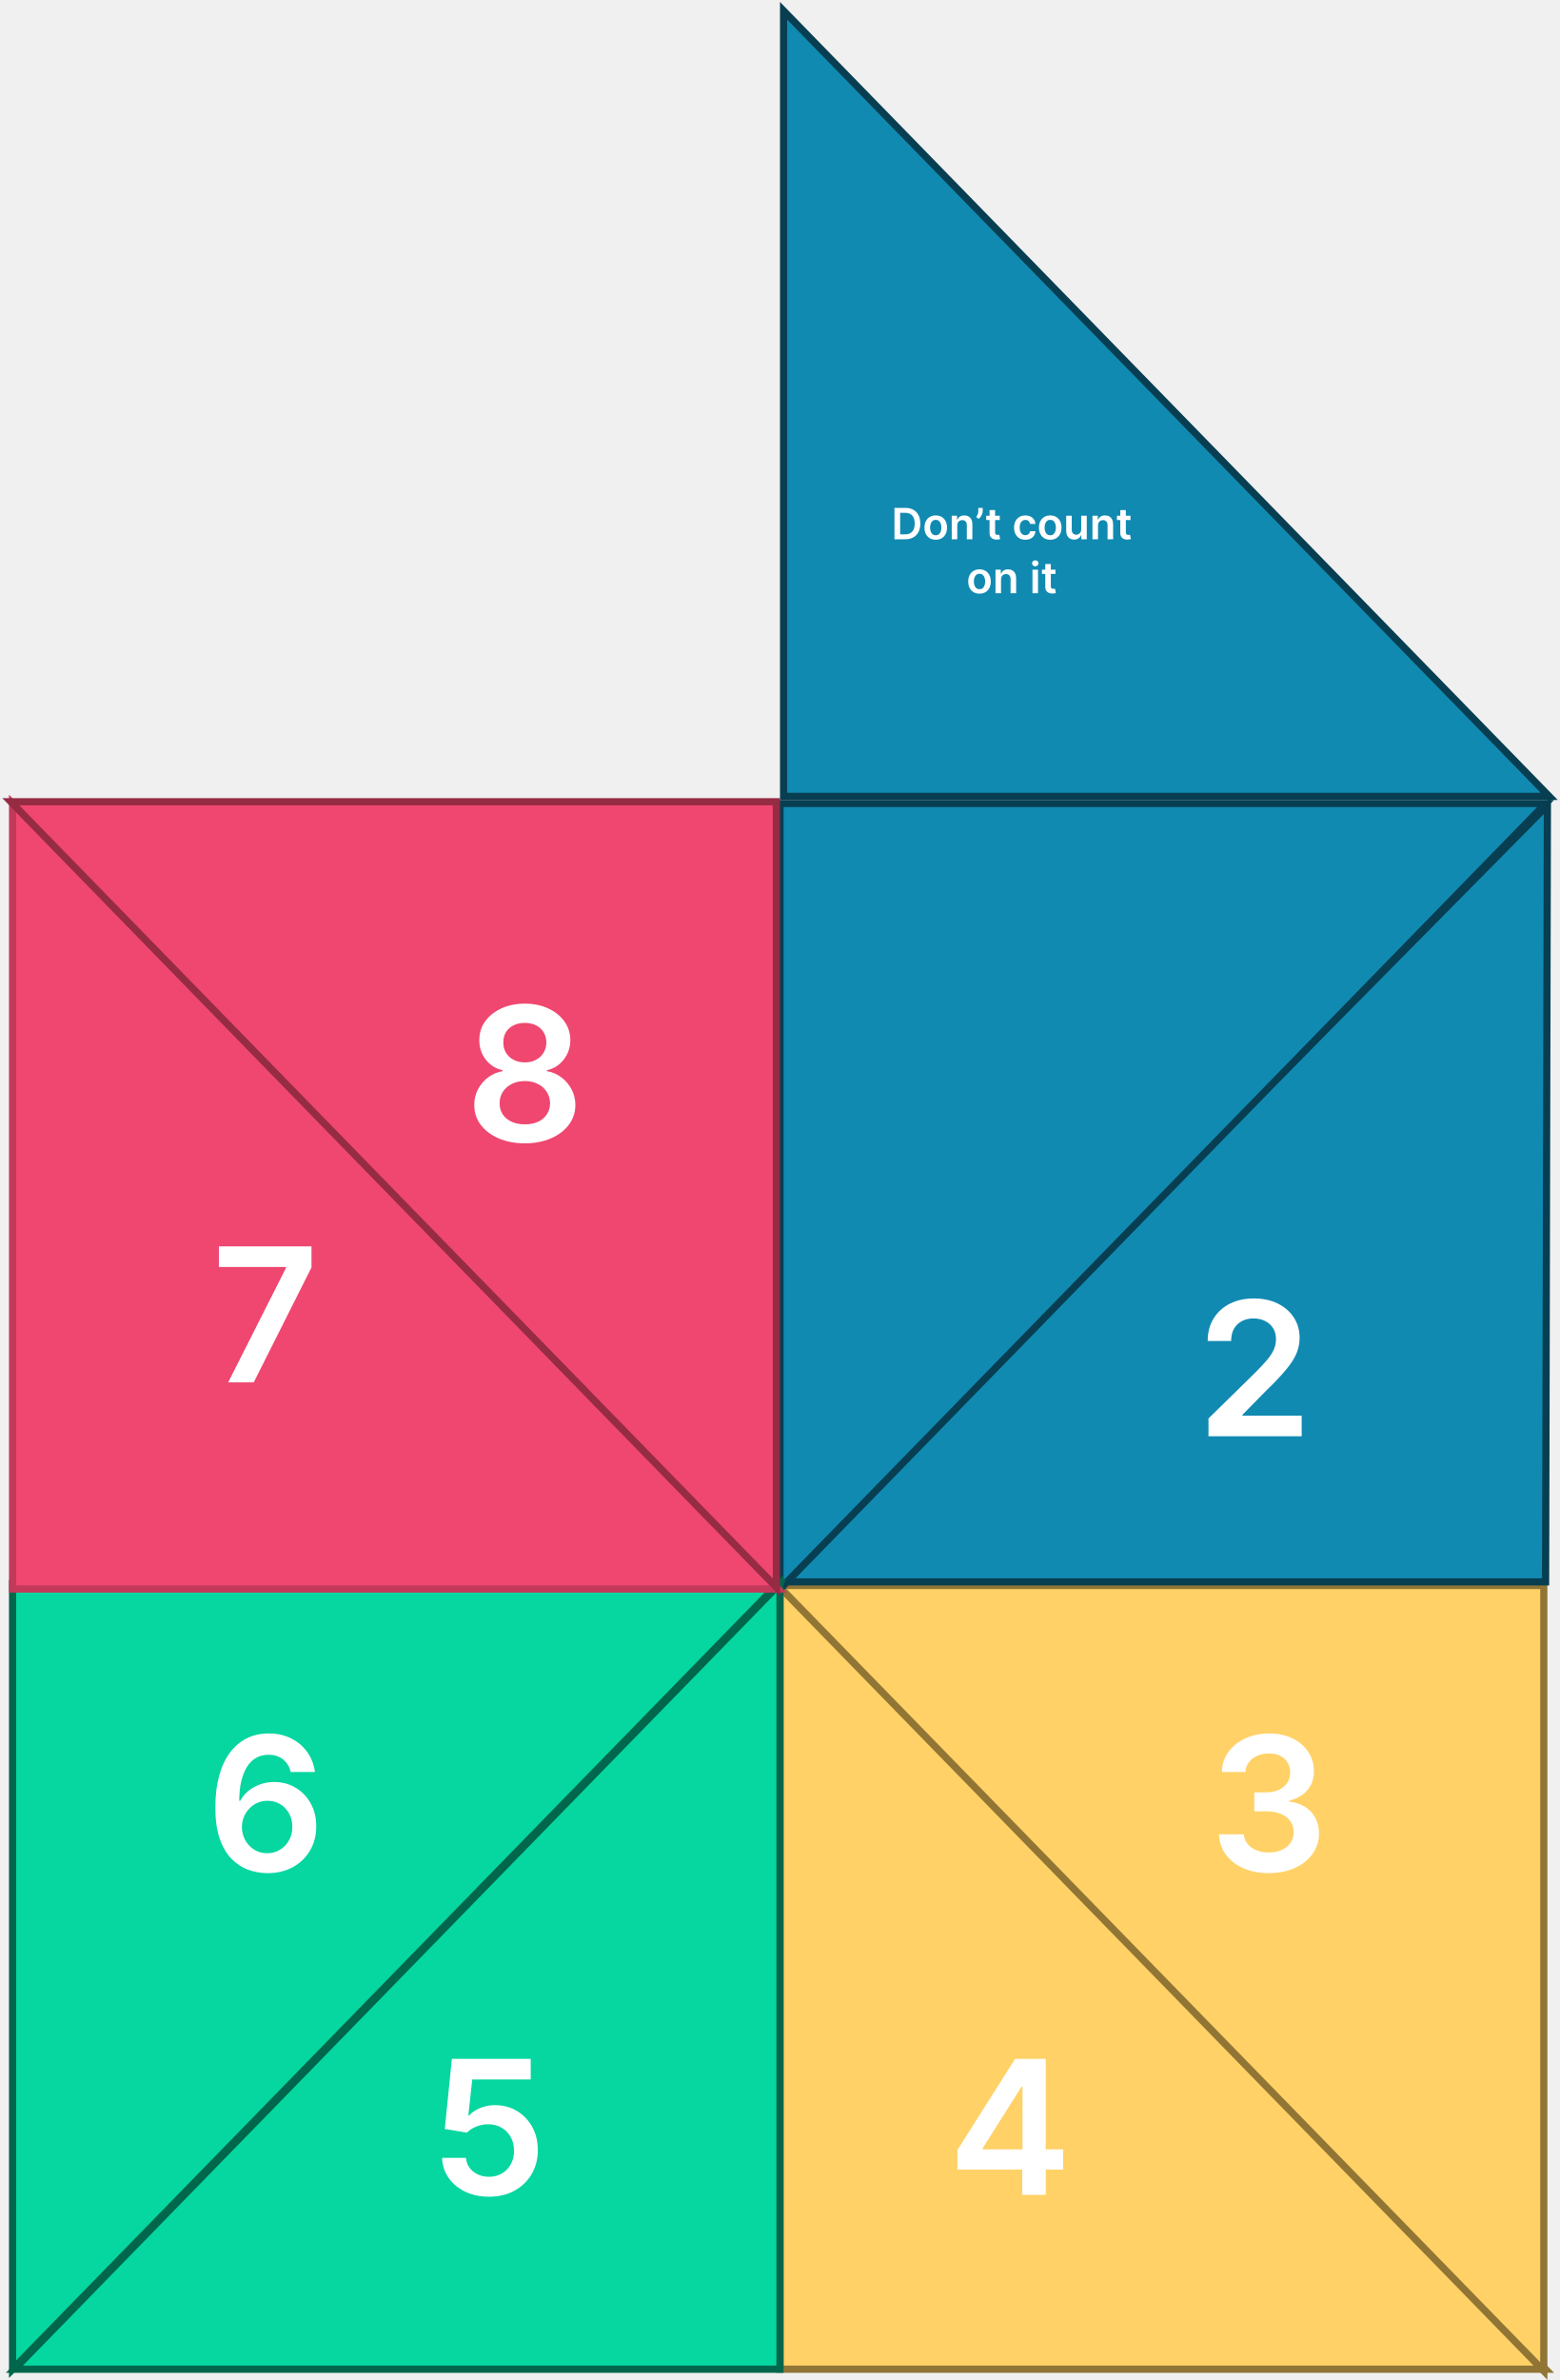
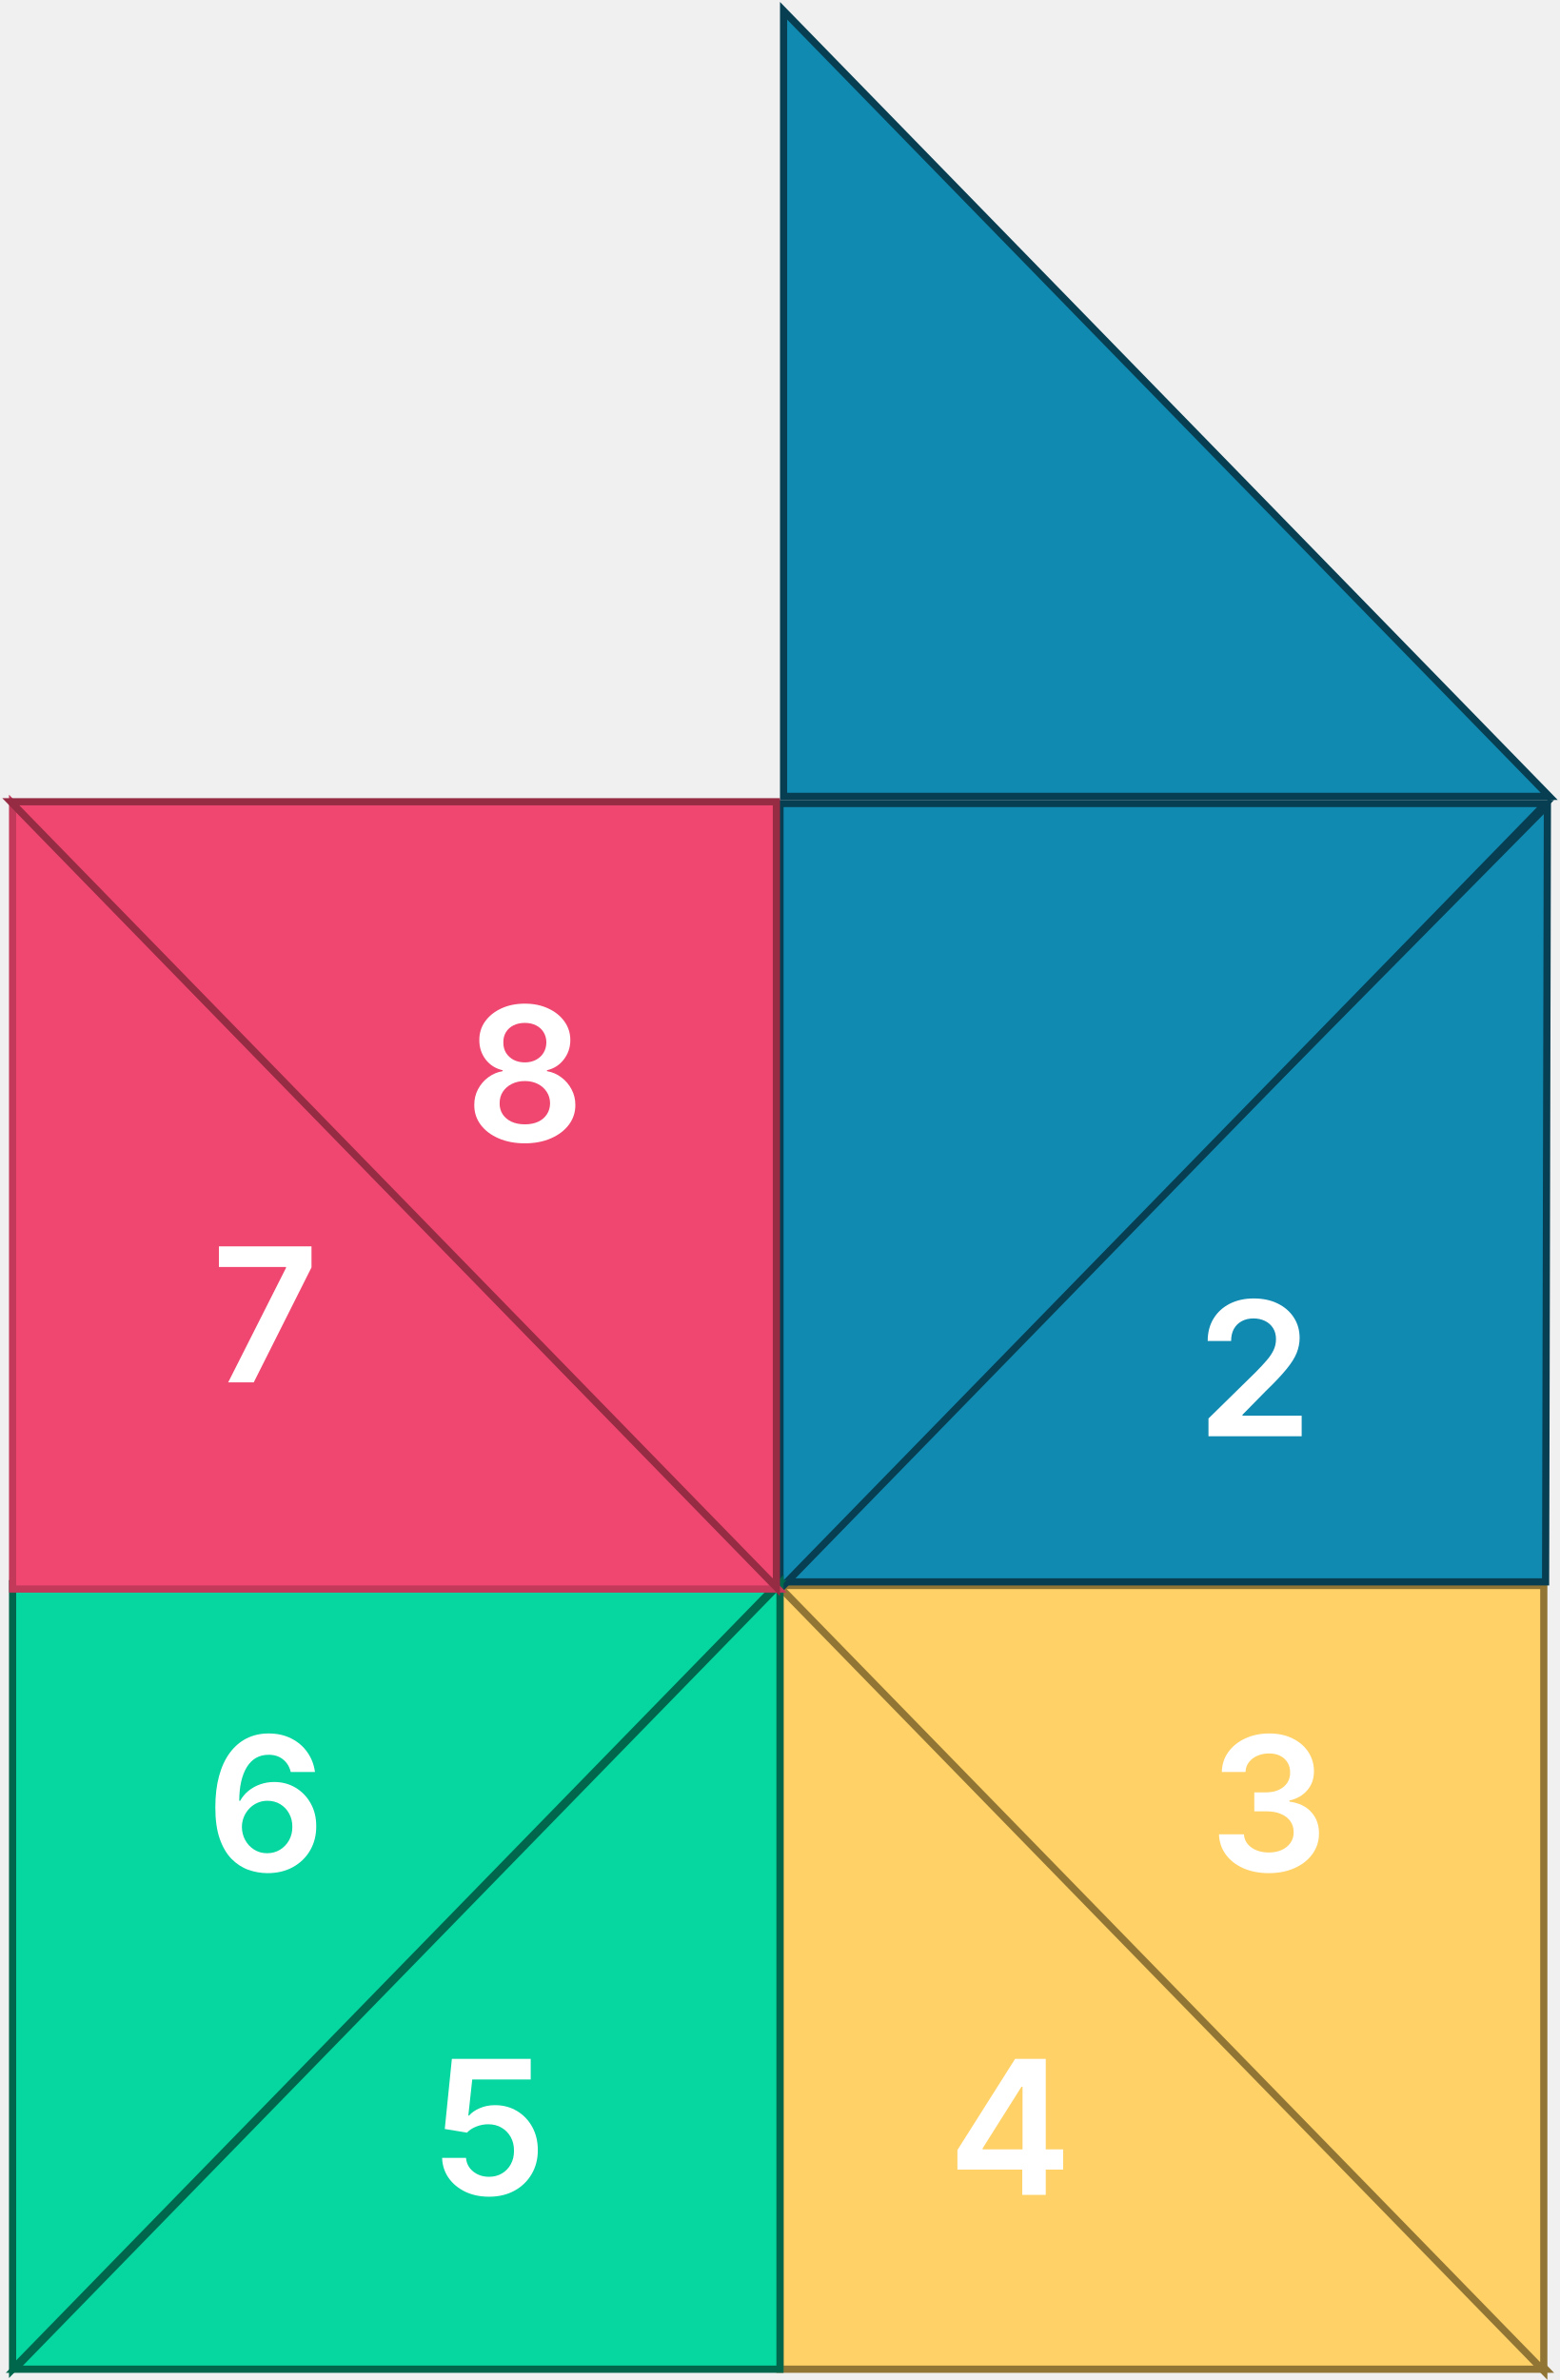
<svg xmlns="http://www.w3.org/2000/svg" width="434" height="662" viewBox="0 0 434 662" fill="none">
  <g id="Bottom-Right-4">
    <path id="Bottom-Left-2-Flap" d="M217 440.5L430 659H217V440.5Z" fill="#FFD166" stroke="#917535" stroke-width="2" />
    <path id="4" d="M266.361 603.483V598.035L282.408 572.681H286.951V580.437H284.181L273.378 597.555V597.85H295.777V603.483H266.361ZM284.402 610.5V601.821L284.476 599.383V572.681H290.939V610.5H284.402Z" fill="white" />
  </g>
  <g id="Bottom-Right-3">
    <path id="Bottom-Left-1-Flap" d="M429.5 659.5L216.5 441H429.5V659.5Z" fill="#FFD166" stroke="#917535" stroke-width="2" />
    <path id="3" d="M352.998 521.017C350.339 521.017 347.975 520.561 345.907 519.65C343.851 518.739 342.226 517.471 341.032 515.846C339.838 514.221 339.204 512.344 339.13 510.214H346.073C346.135 511.236 346.473 512.128 347.089 512.892C347.704 513.643 348.523 514.227 349.545 514.646C350.566 515.065 351.711 515.274 352.979 515.274C354.333 515.274 355.534 515.04 356.58 514.572C357.626 514.092 358.445 513.427 359.036 512.578C359.627 511.728 359.916 510.75 359.904 509.642C359.916 508.497 359.621 507.487 359.018 506.613C358.414 505.739 357.54 505.056 356.395 504.564C355.263 504.071 353.896 503.825 352.296 503.825H348.954V498.544H352.296C353.613 498.544 354.764 498.316 355.749 497.86C356.746 497.405 357.528 496.765 358.094 495.94C358.661 495.103 358.938 494.136 358.925 493.041C358.938 491.97 358.698 491.04 358.205 490.252C357.725 489.452 357.042 488.831 356.155 488.387C355.281 487.944 354.253 487.723 353.072 487.723C351.914 487.723 350.843 487.932 349.858 488.35C348.874 488.769 348.08 489.366 347.476 490.142C346.873 490.905 346.553 491.816 346.516 492.875H339.924C339.973 490.757 340.582 488.898 341.752 487.298C342.934 485.685 344.51 484.43 346.479 483.531C348.449 482.62 350.659 482.164 353.108 482.164C355.632 482.164 357.823 482.638 359.682 483.586C361.554 484.522 363 485.784 364.022 487.372C365.044 488.96 365.555 490.714 365.555 492.635C365.567 494.764 364.939 496.549 363.671 497.99C362.415 499.43 360.766 500.372 358.722 500.815V501.11C361.381 501.48 363.419 502.465 364.834 504.065C366.262 505.653 366.97 507.629 366.958 509.993C366.958 512.11 366.355 514.006 365.148 515.68C363.954 517.342 362.305 518.647 360.199 519.595C358.107 520.543 355.706 521.017 352.998 521.017Z" fill="white" />
  </g>
  <g id="Top-Right-2">
    <path id="Top-Left-1-Flap" d="M430.5 224L217 440H430L430.5 224Z" fill="#118AB2" stroke="#073E51" stroke-width="2" />
    <path id="2" d="M336.212 399.5V394.551L349.342 381.68C350.597 380.412 351.644 379.286 352.481 378.301C353.318 377.316 353.946 376.362 354.364 375.439C354.783 374.515 354.992 373.53 354.992 372.484C354.992 371.29 354.721 370.268 354.18 369.419C353.638 368.557 352.893 367.892 351.945 367.424C350.997 366.957 349.92 366.723 348.714 366.723C347.47 366.723 346.381 366.981 345.445 367.498C344.51 368.003 343.783 368.723 343.266 369.659C342.762 370.594 342.509 371.708 342.509 373.001H335.991C335.991 370.6 336.539 368.514 337.634 366.741C338.73 364.968 340.238 363.596 342.158 362.623C344.091 361.651 346.307 361.164 348.806 361.164C351.342 361.164 353.57 361.638 355.491 362.586C357.411 363.534 358.901 364.833 359.96 366.483C361.031 368.132 361.566 370.016 361.566 372.133C361.566 373.549 361.295 374.94 360.754 376.306C360.212 377.673 359.258 379.187 357.891 380.849C356.537 382.511 354.635 384.524 352.185 386.887L345.667 393.517V393.775H362.138V399.5H336.212Z" fill="white" />
  </g>
  <g id="Top-Right-1">
    <path id="Top-Left-1-Flap_2" d="M217 442L430 223.5H217V442Z" fill="#118AB2" stroke="#073E51" stroke-width="2" />
  </g>
  <g id="Top-Right-1-Opened">
    <path id="Top-Left-1-Flap-Opened" d="M218 3L431 221.5H218V3Z" fill="#118AB2" stroke="#073E51" stroke-width="2" />
-     <path id="Donât count on it" d="M251.808 150H248.851V141.273H251.868C252.735 141.273 253.479 141.447 254.101 141.797C254.726 142.143 255.206 142.642 255.541 143.293C255.877 143.943 256.044 144.722 256.044 145.628C256.044 146.537 255.875 147.318 255.537 147.972C255.202 148.625 254.718 149.126 254.084 149.476C253.453 149.825 252.695 150 251.808 150ZM250.432 148.632H251.732C252.34 148.632 252.847 148.521 253.253 148.3C253.659 148.075 253.965 147.741 254.169 147.298C254.374 146.852 254.476 146.295 254.476 145.628C254.476 144.96 254.374 144.406 254.169 143.966C253.965 143.523 253.662 143.192 253.262 142.973C252.864 142.751 252.369 142.641 251.779 142.641H250.432V148.632ZM260.333 150.128C259.694 150.128 259.14 149.987 258.671 149.706C258.203 149.425 257.839 149.031 257.58 148.526C257.325 148.02 257.197 147.429 257.197 146.753C257.197 146.077 257.325 145.484 257.58 144.976C257.839 144.467 258.203 144.072 258.671 143.791C259.14 143.51 259.694 143.369 260.333 143.369C260.972 143.369 261.526 143.51 261.995 143.791C262.464 144.072 262.826 144.467 263.082 144.976C263.34 145.484 263.47 146.077 263.47 146.753C263.47 147.429 263.34 148.02 263.082 148.526C262.826 149.031 262.464 149.425 261.995 149.706C261.526 149.987 260.972 150.128 260.333 150.128ZM260.342 148.892C260.688 148.892 260.978 148.797 261.211 148.607C261.444 148.413 261.617 148.155 261.731 147.831C261.847 147.507 261.906 147.146 261.906 146.749C261.906 146.348 261.847 145.986 261.731 145.662C261.617 145.335 261.444 145.075 261.211 144.882C260.978 144.689 260.688 144.592 260.342 144.592C259.987 144.592 259.691 144.689 259.455 144.882C259.222 145.075 259.048 145.335 258.931 145.662C258.818 145.986 258.761 146.348 258.761 146.749C258.761 147.146 258.818 147.507 258.931 147.831C259.048 148.155 259.222 148.413 259.455 148.607C259.691 148.797 259.987 148.892 260.342 148.892ZM266.322 146.165V150H264.779V143.455H266.253V144.567H266.33C266.481 144.2 266.721 143.909 267.05 143.693C267.383 143.477 267.793 143.369 268.282 143.369C268.733 143.369 269.127 143.466 269.462 143.659C269.8 143.852 270.062 144.132 270.246 144.499C270.434 144.865 270.526 145.31 270.523 145.832V150H268.981V146.071C268.981 145.634 268.867 145.291 268.64 145.044C268.415 144.797 268.104 144.673 267.706 144.673C267.437 144.673 267.197 144.733 266.986 144.852C266.779 144.969 266.616 145.138 266.496 145.359C266.38 145.581 266.322 145.849 266.322 146.165ZM273.4 141.273V142.142C273.4 142.392 273.351 142.652 273.255 142.922C273.161 143.189 273.032 143.445 272.867 143.689C272.702 143.93 272.515 144.138 272.305 144.311L271.589 143.847C271.745 143.611 271.881 143.357 271.998 143.084C272.114 142.808 272.172 142.497 272.172 142.151V141.273H273.4ZM278.137 143.455V144.648H274.374V143.455H278.137ZM275.303 141.886H276.846V148.031C276.846 148.239 276.877 148.398 276.94 148.509C277.005 148.616 277.09 148.69 277.195 148.73C277.301 148.77 277.417 148.79 277.545 148.79C277.642 148.79 277.73 148.783 277.809 148.768C277.892 148.754 277.954 148.741 277.997 148.73L278.257 149.936C278.174 149.964 278.056 149.996 277.903 150.03C277.752 150.064 277.568 150.084 277.349 150.089C276.963 150.101 276.615 150.043 276.305 149.915C275.995 149.784 275.749 149.582 275.568 149.31C275.389 149.037 275.301 148.696 275.303 148.287V141.886ZM285.259 150.128C284.606 150.128 284.045 149.984 283.576 149.697C283.11 149.411 282.751 149.014 282.498 148.509C282.248 148 282.123 147.415 282.123 146.753C282.123 146.088 282.251 145.501 282.506 144.993C282.762 144.482 283.123 144.084 283.589 143.8C284.057 143.513 284.611 143.369 285.251 143.369C285.782 143.369 286.252 143.467 286.661 143.663C287.073 143.857 287.401 144.131 287.645 144.486C287.89 144.838 288.029 145.25 288.063 145.722H286.589C286.529 145.406 286.387 145.143 286.162 144.933C285.941 144.72 285.644 144.614 285.272 144.614C284.956 144.614 284.68 144.699 284.441 144.869C284.202 145.037 284.016 145.278 283.883 145.594C283.752 145.909 283.687 146.287 283.687 146.727C283.687 147.173 283.752 147.557 283.883 147.878C284.013 148.196 284.197 148.442 284.432 148.615C284.671 148.786 284.951 148.871 285.272 148.871C285.499 148.871 285.702 148.828 285.881 148.743C286.063 148.655 286.215 148.528 286.337 148.364C286.459 148.199 286.543 147.999 286.589 147.763H288.063C288.026 148.226 287.89 148.636 287.654 148.994C287.418 149.349 287.097 149.628 286.691 149.83C286.285 150.028 285.807 150.128 285.259 150.128ZM292.185 150.128C291.546 150.128 290.992 149.987 290.523 149.706C290.054 149.425 289.691 149.031 289.432 148.526C289.176 148.02 289.048 147.429 289.048 146.753C289.048 146.077 289.176 145.484 289.432 144.976C289.691 144.467 290.054 144.072 290.523 143.791C290.992 143.51 291.546 143.369 292.185 143.369C292.824 143.369 293.378 143.51 293.847 143.791C294.316 144.072 294.678 144.467 294.933 144.976C295.192 145.484 295.321 146.077 295.321 146.753C295.321 147.429 295.192 148.02 294.933 148.526C294.678 149.031 294.316 149.425 293.847 149.706C293.378 149.987 292.824 150.128 292.185 150.128ZM292.193 148.892C292.54 148.892 292.83 148.797 293.063 148.607C293.296 148.413 293.469 148.155 293.583 147.831C293.699 147.507 293.757 147.146 293.757 146.749C293.757 146.348 293.699 145.986 293.583 145.662C293.469 145.335 293.296 145.075 293.063 144.882C292.83 144.689 292.54 144.592 292.193 144.592C291.838 144.592 291.543 144.689 291.307 144.882C291.074 145.075 290.899 145.335 290.783 145.662C290.669 145.986 290.612 146.348 290.612 146.749C290.612 147.146 290.669 147.507 290.783 147.831C290.899 148.155 291.074 148.413 291.307 148.607C291.543 148.797 291.838 148.892 292.193 148.892ZM300.802 147.247V143.455H302.345V150H300.849V148.837H300.781C300.633 149.203 300.39 149.503 300.052 149.736C299.717 149.969 299.304 150.085 298.812 150.085C298.383 150.085 298.004 149.99 297.675 149.8C297.348 149.607 297.092 149.327 296.907 148.96C296.723 148.591 296.631 148.145 296.631 147.622V143.455H298.173V147.384C298.173 147.798 298.287 148.128 298.514 148.372C298.741 148.616 299.04 148.739 299.409 148.739C299.636 148.739 299.856 148.683 300.069 148.572C300.282 148.462 300.457 148.297 300.594 148.078C300.733 147.857 300.802 147.58 300.802 147.247ZM305.474 146.165V150H303.931V143.455H305.406V144.567H305.482C305.633 144.2 305.873 143.909 306.203 143.693C306.535 143.477 306.945 143.369 307.434 143.369C307.886 143.369 308.279 143.466 308.615 143.659C308.953 143.852 309.214 144.132 309.399 144.499C309.586 144.865 309.678 145.31 309.676 145.832V150H308.133V146.071C308.133 145.634 308.019 145.291 307.792 145.044C307.568 144.797 307.257 144.673 306.859 144.673C306.589 144.673 306.349 144.733 306.139 144.852C305.931 144.969 305.768 145.138 305.649 145.359C305.532 145.581 305.474 145.849 305.474 146.165ZM314.512 143.455V144.648H310.749V143.455H314.512ZM311.678 141.886H313.221V148.031C313.221 148.239 313.252 148.398 313.315 148.509C313.38 148.616 313.465 148.69 313.57 148.73C313.676 148.77 313.792 148.79 313.92 148.79C314.017 148.79 314.105 148.783 314.184 148.768C314.267 148.754 314.329 148.741 314.372 148.73L314.632 149.936C314.549 149.964 314.431 149.996 314.278 150.03C314.127 150.064 313.943 150.084 313.724 150.089C313.338 150.101 312.99 150.043 312.68 149.915C312.37 149.784 312.124 149.582 311.943 149.31C311.764 149.037 311.676 148.696 311.678 148.287V141.886ZM272.509 165.128C271.87 165.128 271.316 164.987 270.847 164.706C270.378 164.425 270.015 164.031 269.756 163.526C269.501 163.02 269.373 162.429 269.373 161.753C269.373 161.077 269.501 160.484 269.756 159.976C270.015 159.467 270.378 159.072 270.847 158.791C271.316 158.51 271.87 158.369 272.509 158.369C273.148 158.369 273.702 158.51 274.171 158.791C274.64 159.072 275.002 159.467 275.258 159.976C275.516 160.484 275.645 161.077 275.645 161.753C275.645 162.429 275.516 163.02 275.258 163.526C275.002 164.031 274.64 164.425 274.171 164.706C273.702 164.987 273.148 165.128 272.509 165.128ZM272.518 163.892C272.864 163.892 273.154 163.797 273.387 163.607C273.62 163.413 273.793 163.155 273.907 162.831C274.023 162.507 274.081 162.146 274.081 161.749C274.081 161.348 274.023 160.986 273.907 160.662C273.793 160.335 273.62 160.075 273.387 159.882C273.154 159.689 272.864 159.592 272.518 159.592C272.162 159.592 271.867 159.689 271.631 159.882C271.398 160.075 271.224 160.335 271.107 160.662C270.993 160.986 270.937 161.348 270.937 161.749C270.937 162.146 270.993 162.507 271.107 162.831C271.224 163.155 271.398 163.413 271.631 163.607C271.867 163.797 272.162 163.892 272.518 163.892ZM278.497 161.165V165H276.955V158.455H278.429V159.567H278.506C278.656 159.2 278.896 158.909 279.226 158.693C279.558 158.477 279.969 158.369 280.458 158.369C280.909 158.369 281.303 158.466 281.638 158.659C281.976 158.852 282.237 159.132 282.422 159.499C282.61 159.865 282.702 160.31 282.699 160.832V165H281.156V161.071C281.156 160.634 281.043 160.291 280.816 160.044C280.591 159.797 280.28 159.673 279.882 159.673C279.612 159.673 279.372 159.733 279.162 159.852C278.955 159.969 278.791 160.138 278.672 160.359C278.556 160.581 278.497 160.849 278.497 161.165ZM287.244 165V158.455H288.786V165H287.244ZM288.019 157.526C287.775 157.526 287.565 157.445 287.389 157.283C287.213 157.118 287.124 156.92 287.124 156.69C287.124 156.457 287.213 156.26 287.389 156.098C287.565 155.933 287.775 155.851 288.019 155.851C288.267 155.851 288.477 155.933 288.65 156.098C288.826 156.26 288.914 156.457 288.914 156.69C288.914 156.92 288.826 157.118 288.65 157.283C288.477 157.445 288.267 157.526 288.019 157.526ZM293.641 158.455V159.648H289.878V158.455H293.641ZM290.807 156.886H292.35V163.031C292.35 163.239 292.381 163.398 292.444 163.509C292.509 163.616 292.594 163.69 292.699 163.73C292.805 163.77 292.921 163.79 293.049 163.79C293.145 163.79 293.233 163.783 293.313 163.768C293.395 163.754 293.458 163.741 293.501 163.73L293.76 164.936C293.678 164.964 293.56 164.996 293.407 165.03C293.256 165.064 293.072 165.084 292.853 165.089C292.466 165.101 292.118 165.043 291.809 164.915C291.499 164.784 291.253 164.582 291.072 164.31C290.893 164.037 290.805 163.696 290.807 163.287V156.886Z" fill="white" />
  </g>
  <g id="Bottom-Left-5">
    <path id="Bottom-Left-2-Flap_2" d="M217 440.5L4 659H217V440.5Z" fill="#06D6A0" stroke="#00664C" stroke-width="2" />
    <path id="5" d="M136.055 611.017C133.593 611.017 131.39 610.555 129.445 609.632C127.5 608.696 125.955 607.416 124.81 605.791C123.677 604.166 123.074 602.307 123 600.214H129.648C129.771 601.765 130.442 603.033 131.661 604.018C132.879 604.991 134.344 605.477 136.055 605.477C137.397 605.477 138.591 605.169 139.638 604.554C140.684 603.938 141.509 603.082 142.112 601.987C142.715 600.891 143.011 599.642 142.999 598.238C143.011 596.81 142.709 595.542 142.094 594.434C141.478 593.326 140.635 592.458 139.564 591.831C138.493 591.19 137.262 590.87 135.871 590.87C134.738 590.858 133.624 591.067 132.528 591.498C131.433 591.929 130.565 592.495 129.925 593.197L123.739 592.181L125.714 572.681H147.652V578.406H131.384L130.294 588.433H130.516C131.217 587.608 132.208 586.925 133.489 586.383C134.769 585.829 136.172 585.552 137.699 585.552C139.989 585.552 142.032 586.094 143.83 587.177C145.627 588.248 147.043 589.725 148.077 591.609C149.111 593.493 149.628 595.647 149.628 598.072C149.628 600.571 149.049 602.799 147.892 604.757C146.747 606.702 145.153 608.234 143.109 609.355C141.078 610.463 138.727 611.017 136.055 611.017Z" fill="white" />
  </g>
  <g id="Bottom-Left-6">
    <path id="Bottom-Left-1-Flap_2" d="M3.5 659L216.5 440.5H3.5V659Z" fill="#06D6A0" stroke="#00664C" stroke-width="2" />
    <path id="6" d="M74.351 521.017C72.541 521.004 70.775 520.69 69.051 520.075C67.328 519.447 65.776 518.431 64.398 517.028C63.019 515.612 61.923 513.735 61.111 511.396C60.298 509.045 59.898 506.133 59.91 502.662C59.91 499.424 60.255 496.537 60.945 494.001C61.634 491.465 62.625 489.323 63.918 487.575C65.21 485.815 66.767 484.473 68.59 483.549C70.424 482.626 72.474 482.164 74.739 482.164C77.115 482.164 79.22 482.632 81.054 483.568C82.901 484.503 84.39 485.784 85.523 487.409C86.655 489.021 87.357 490.843 87.628 492.875H80.888C80.543 491.422 79.835 490.265 78.764 489.403C77.706 488.529 76.364 488.092 74.739 488.092C72.117 488.092 70.097 489.231 68.682 491.508C67.278 493.786 66.57 496.913 66.558 500.889H66.817C67.42 499.806 68.202 498.876 69.162 498.1C70.122 497.325 71.206 496.728 72.412 496.309C73.631 495.878 74.917 495.663 76.271 495.663C78.487 495.663 80.475 496.192 82.236 497.251C84.008 498.31 85.412 499.769 86.446 501.627C87.48 503.474 87.991 505.591 87.979 507.98C87.991 510.466 87.425 512.701 86.28 514.683C85.135 516.653 83.541 518.204 81.497 519.336C79.454 520.469 77.072 521.029 74.351 521.017ZM74.314 515.477C75.656 515.477 76.856 515.151 77.915 514.498C78.974 513.846 79.811 512.966 80.426 511.858C81.042 510.75 81.343 509.506 81.331 508.127C81.343 506.773 81.048 505.548 80.445 504.453C79.854 503.357 79.035 502.489 77.989 501.849C76.942 501.209 75.748 500.889 74.406 500.889C73.409 500.889 72.48 501.08 71.618 501.461C70.756 501.843 70.005 502.372 69.365 503.049C68.725 503.714 68.22 504.49 67.851 505.376C67.494 506.25 67.309 507.186 67.297 508.183C67.309 509.5 67.617 510.713 68.22 511.821C68.823 512.929 69.654 513.815 70.713 514.48C71.772 515.145 72.972 515.477 74.314 515.477Z" fill="white" />
  </g>
  <g id="Top-Left-7">
    <path id="Top-Left-1-Flap_3" d="M3.5 223.5L216.5 442H3.5V223.5Z" fill="#EF476F" stroke="#C2395A" stroke-width="2" />
    <path id="7" d="M63.486 384.5L79.57 352.664V352.406H60.901V346.681H86.661V352.535L70.595 384.5H63.486Z" fill="white" />
  </g>
  <g id="Top-Left-8">
    <path id="Top-Left-1-Flap_4" d="M216 441.5L3 223H216V441.5Z" fill="#EF476F" stroke="#962B44" stroke-width="2" />
    <path id="8" d="M146.021 318.017C143.276 318.017 140.838 317.555 138.708 316.632C136.591 315.708 134.929 314.447 133.722 312.846C132.528 311.234 131.937 309.405 131.95 307.362C131.937 305.774 132.282 304.315 132.984 302.985C133.686 301.656 134.633 300.548 135.828 299.662C137.034 298.763 138.376 298.19 139.853 297.944V297.686C137.908 297.255 136.332 296.264 135.126 294.713C133.932 293.149 133.341 291.346 133.353 289.302C133.341 287.357 133.883 285.621 134.978 284.095C136.074 282.568 137.576 281.368 139.484 280.494C141.392 279.608 143.571 279.164 146.021 279.164C148.446 279.164 150.606 279.608 152.502 280.494C154.41 281.368 155.912 282.568 157.008 284.095C158.116 285.621 158.67 287.357 158.67 289.302C158.67 291.346 158.061 293.149 156.842 294.713C155.635 296.264 154.078 297.255 152.17 297.686V297.944C153.647 298.19 154.977 298.763 156.159 299.662C157.353 300.548 158.301 301.656 159.002 302.985C159.716 304.315 160.073 305.774 160.073 307.362C160.073 309.405 159.47 311.234 158.264 312.846C157.057 314.447 155.395 315.708 153.278 316.632C151.173 317.555 148.754 318.017 146.021 318.017ZM146.021 312.735C147.436 312.735 148.668 312.495 149.714 312.015C150.76 311.523 151.573 310.833 152.151 309.947C152.73 309.061 153.026 308.039 153.038 306.882C153.026 305.675 152.712 304.61 152.096 303.687C151.493 302.752 150.662 302.019 149.603 301.49C148.557 300.96 147.363 300.696 146.021 300.696C144.667 300.696 143.46 300.96 142.401 301.49C141.343 302.019 140.506 302.752 139.89 303.687C139.287 304.61 138.991 305.675 139.004 306.882C138.991 308.039 139.275 309.061 139.853 309.947C140.432 310.821 141.244 311.504 142.291 311.997C143.349 312.489 144.593 312.735 146.021 312.735ZM146.021 295.507C147.178 295.507 148.2 295.273 149.086 294.805C149.985 294.337 150.693 293.685 151.21 292.848C151.727 292.011 151.991 291.044 152.004 289.948C151.991 288.865 151.733 287.917 151.228 287.105C150.723 286.28 150.022 285.646 149.123 285.203C148.224 284.747 147.19 284.52 146.021 284.52C144.827 284.52 143.774 284.747 142.863 285.203C141.964 285.646 141.263 286.28 140.758 287.105C140.266 287.917 140.026 288.865 140.038 289.948C140.026 291.044 140.272 292.011 140.776 292.848C141.294 293.672 142.001 294.325 142.9 294.805C143.811 295.273 144.851 295.507 146.021 295.507Z" fill="white" />
  </g>
</svg>
